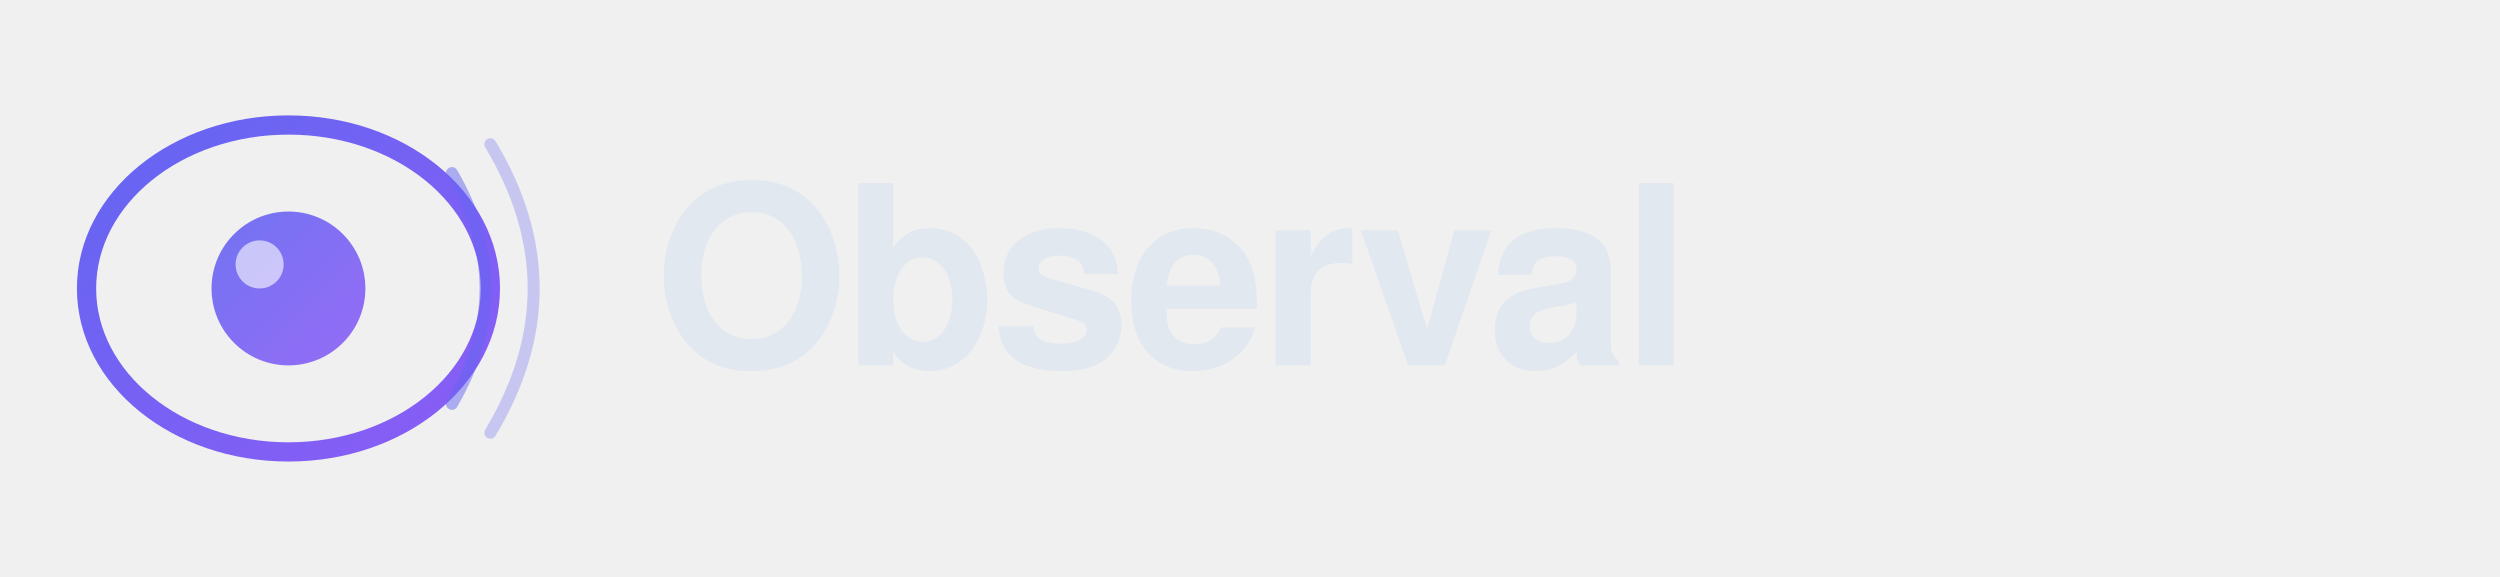
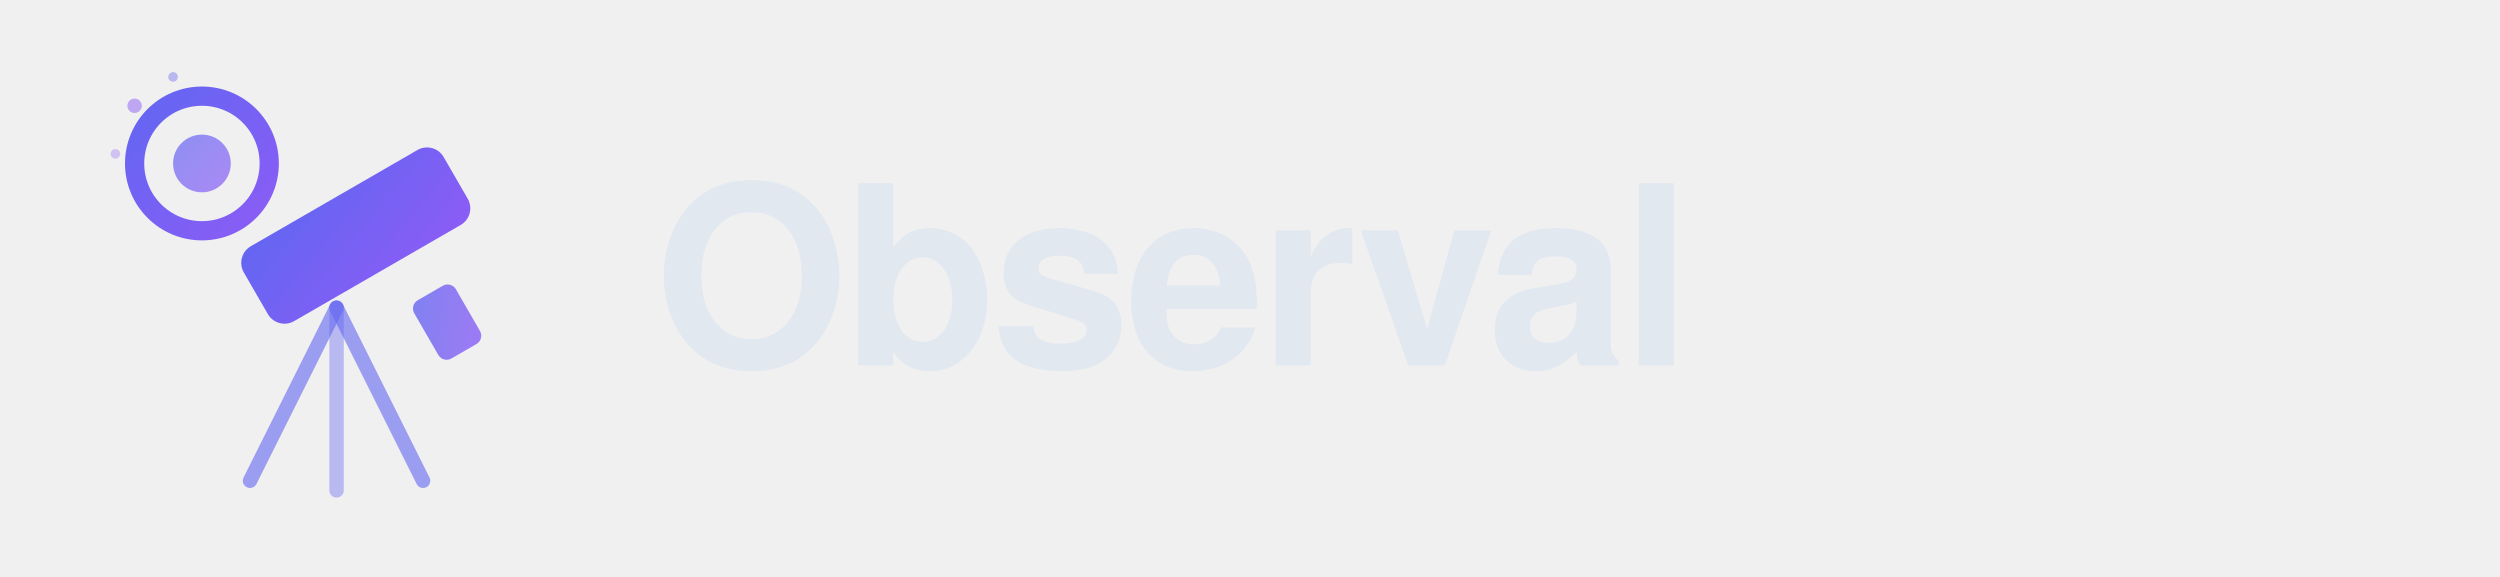
<svg xmlns="http://www.w3.org/2000/svg" viewBox="0 0 520 120">
  <defs>
    <linearGradient id="g1" x1="0%" y1="0%" x2="100%" y2="100%">
      <stop offset="0%" stop-color="#6366f1" />
      <stop offset="100%" stop-color="#8b5cf6" />
    </linearGradient>
  </defs>
-   <g transform="translate(16, 16)">
-     <ellipse cx="44" cy="44" rx="42" ry="34" fill="none" stroke="url(#g1)" stroke-width="4" />
-     <circle cx="44" cy="44" r="16" fill="url(#g1)" opacity="0.9" />
-     <circle cx="38" cy="39" r="5" fill="#fff" opacity="0.6" />
-     <path d="M 78 20 Q 92 44 78 68" fill="none" stroke="#6366f1" stroke-width="2.5" stroke-linecap="round" opacity="0.5" />
-     <path d="M 86 14 Q 104 44 86 74" fill="none" stroke="#6366f1" stroke-width="2.5" stroke-linecap="round" opacity="0.3" />
+   <g transform="translate(20, 12)">
+     <rect x="30" y="28" width="48" height="18" rx="4" fill="url(#g1)" transform="rotate(-30, 54, 37)" />
+     <circle cx="22" cy="22" r="14" fill="none" stroke="url(#g1)" stroke-width="4" />
+     <circle cx="22" cy="22" r="6" fill="url(#g1)" opacity="0.7" />
+     <rect x="68" y="48" width="10" height="14" rx="2" fill="url(#g1)" opacity="0.8" transform="rotate(-30, 73, 55)" />
+     <line x1="50" y1="52" x2="32" y2="88" stroke="#6366f1" stroke-width="3" stroke-linecap="round" opacity="0.6" />
+     <line x1="50" y1="52" x2="68" y2="88" stroke="#6366f1" stroke-width="3" stroke-linecap="round" opacity="0.6" />
+     <line x1="50" y1="52" x2="50" y2="90" stroke="#6366f1" stroke-width="3" stroke-linecap="round" opacity="0.4" />
+     <circle cx="8" cy="10" r="1.5" fill="#8b5cf6" opacity="0.5" />
+     <circle cx="16" cy="4" r="1" fill="#6366f1" opacity="0.4" />
+     <circle cx="4" cy="20" r="1" fill="#8b5cf6" opacity="0.3" />
  </g>
  <text x="136" y="76" font-family="-apple-system, BlinkMacSystemFont, 'Segoe UI', Helvetica, Arial, sans-serif" font-size="52" font-weight="700" fill="#e2e8f0" letter-spacing="-1">Observal</text>
</svg>
